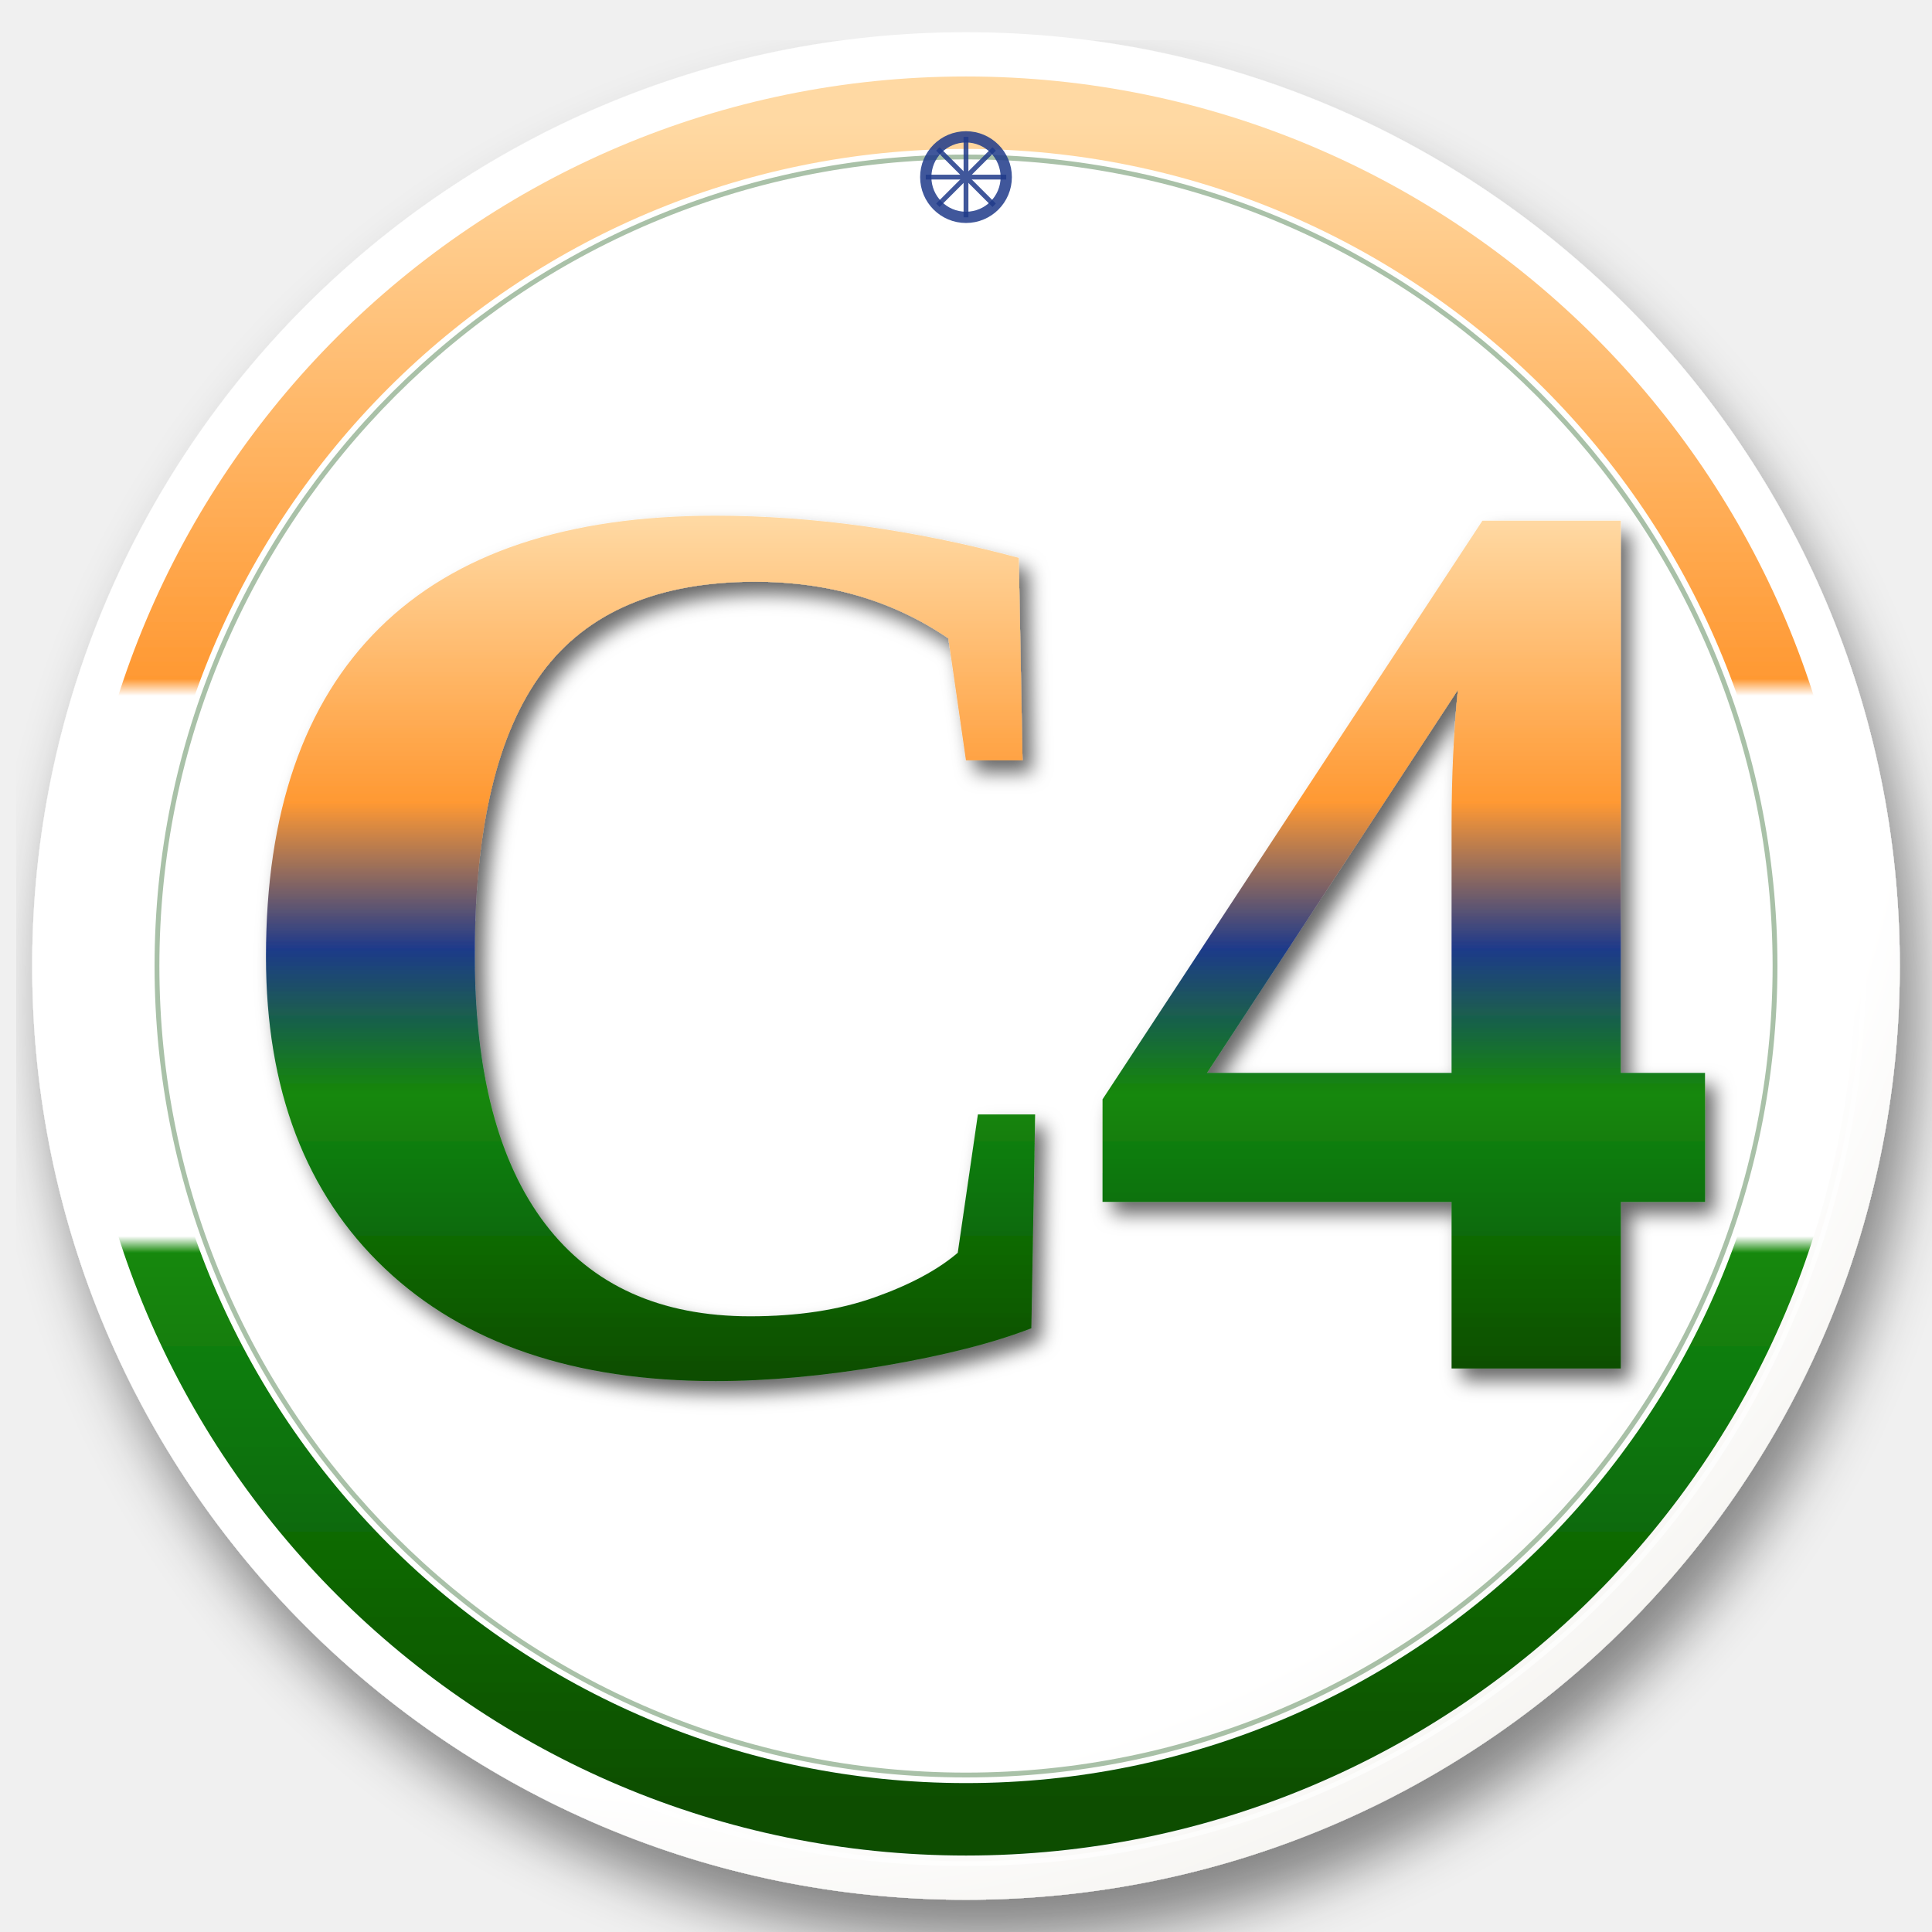
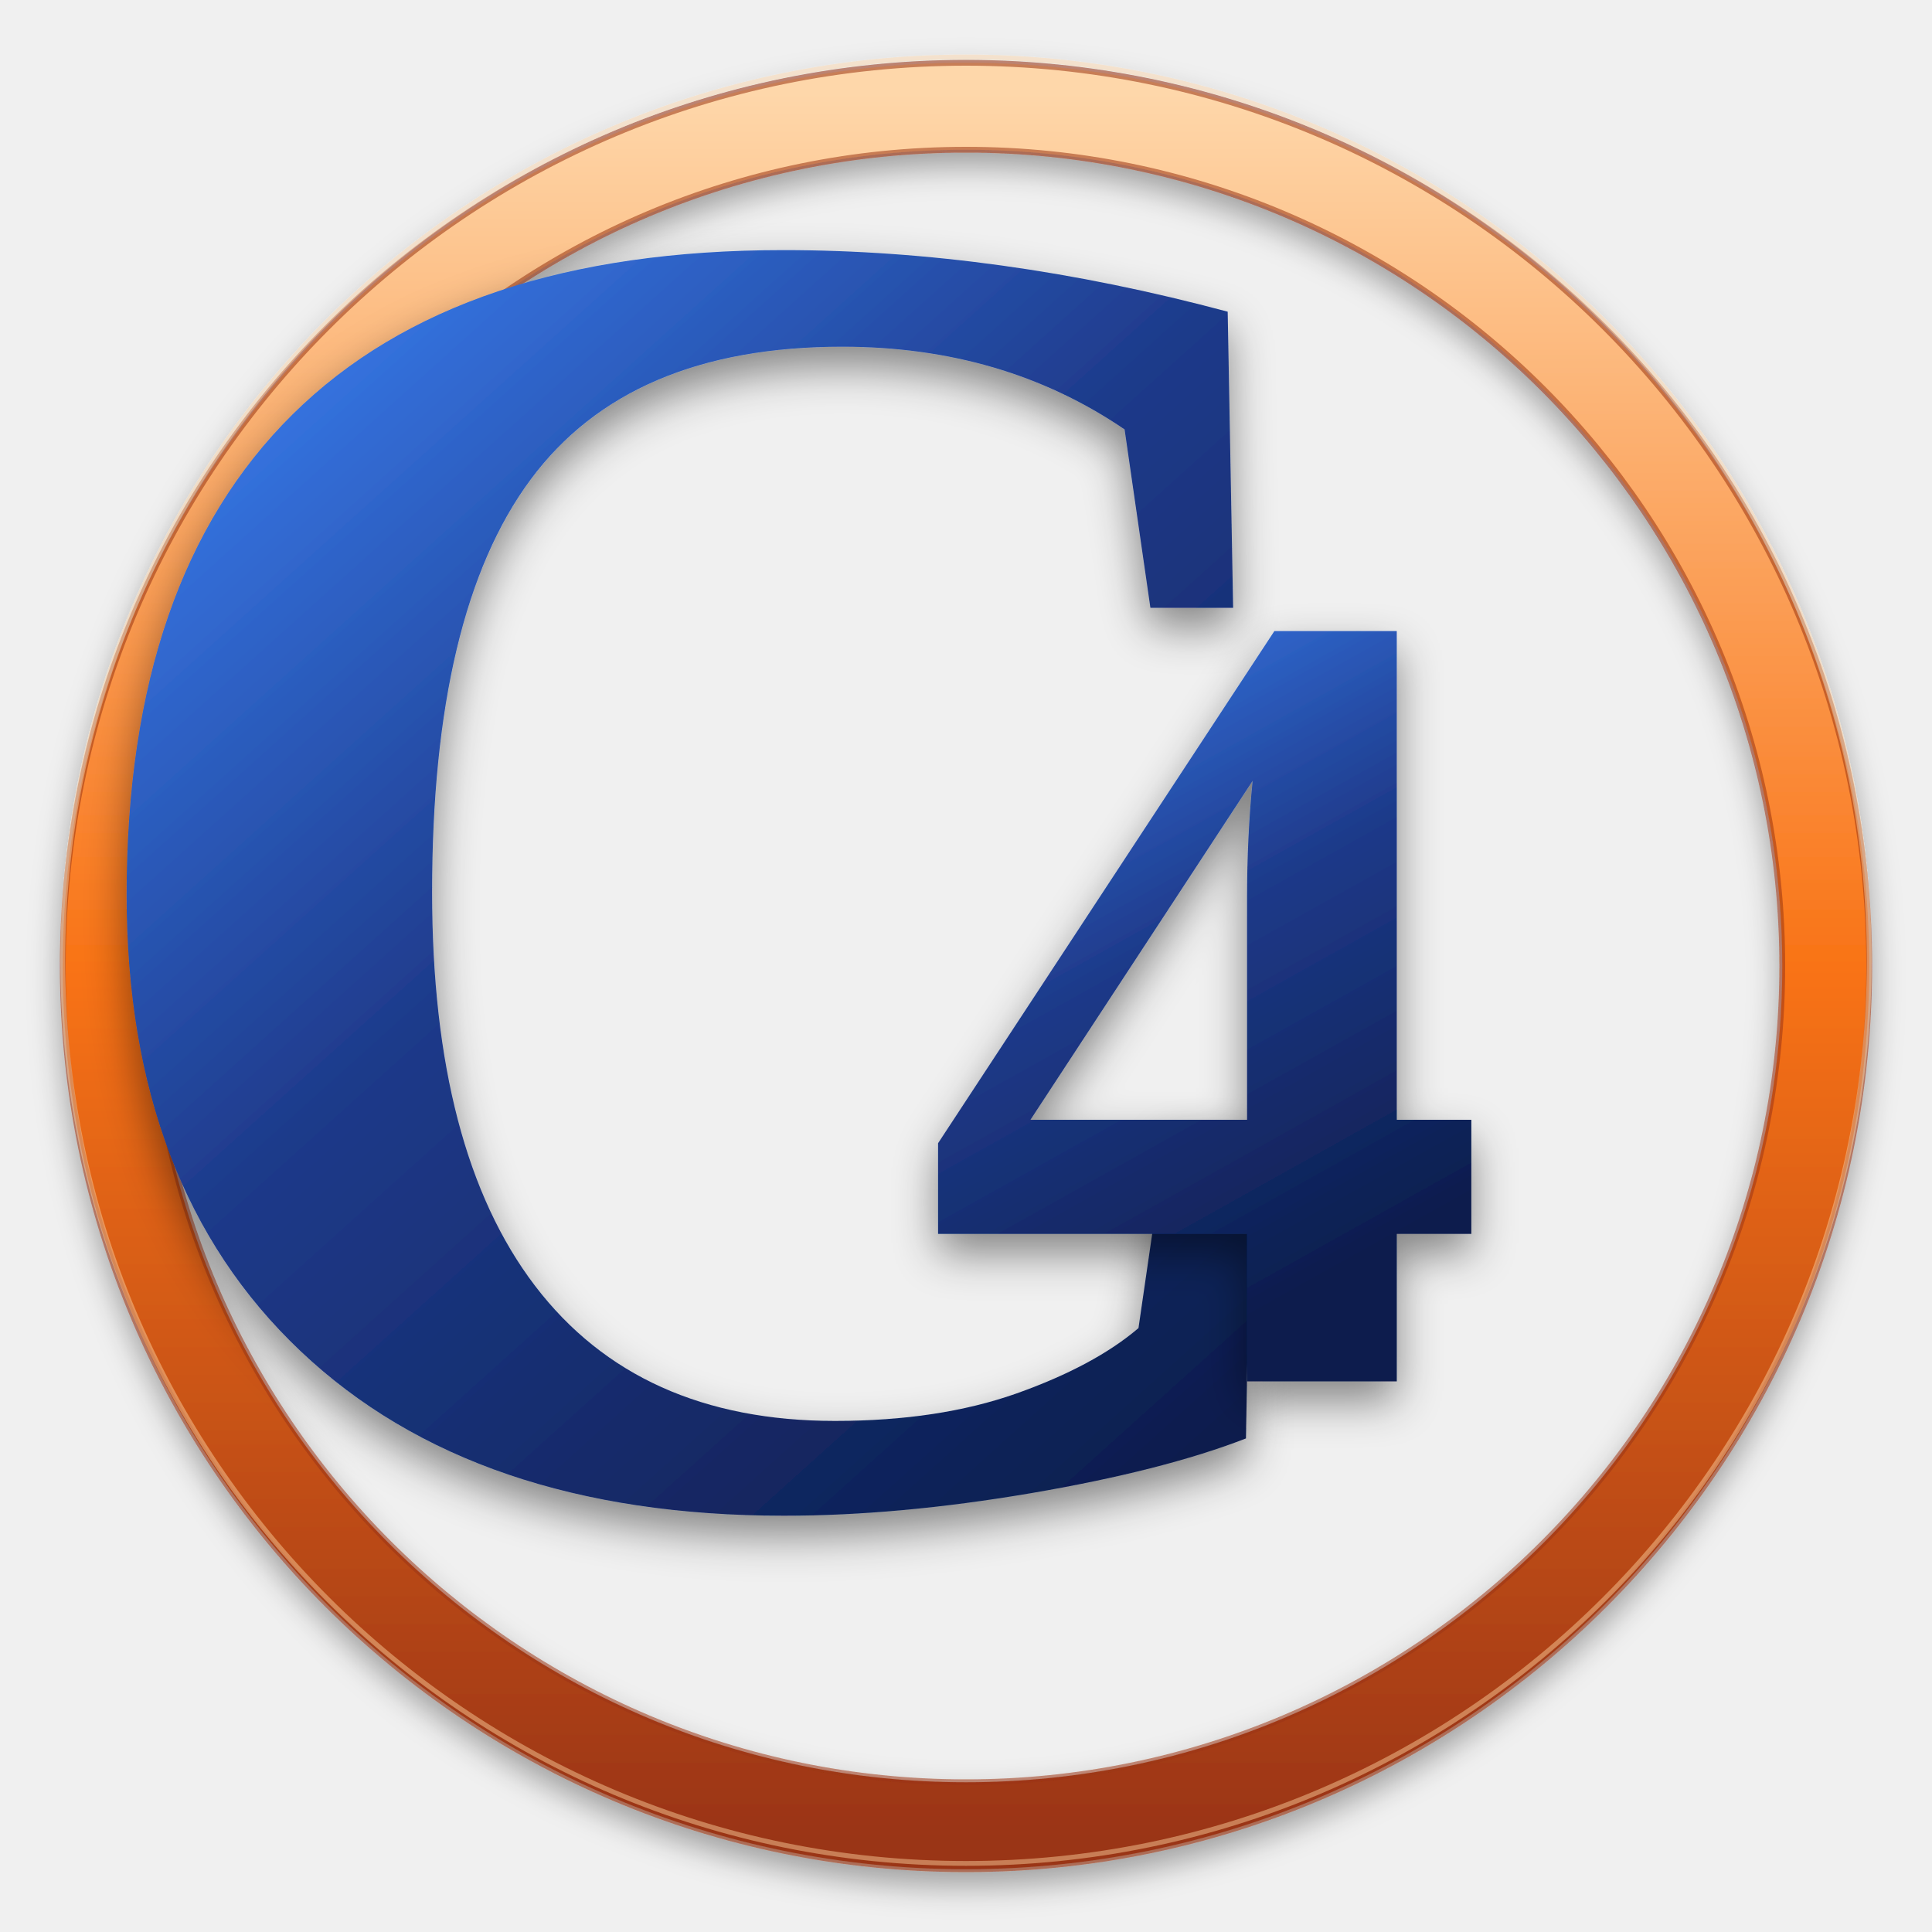
- <svg xmlns="http://www.w3.org/2000/svg" viewBox="0 0 240 240" role="img" aria-label="Call4All Logo">
+ <svg xmlns="http://www.w3.org/2000/svg" viewBox="0 0 200 200" width="200" height="200" role="img" aria-label="Call4All independence logo">
  <defs>
-     <radialGradient id="c4_bg" cx="38%" cy="32%" r="78%">
-       <stop offset="0%" stop-color="#ffffff" />
-       <stop offset="80%" stop-color="#ffffff" />
-       <stop offset="100%" stop-color="#f0eee9" />
-     </radialGradient>
-     <linearGradient id="c4_ring" x1="0" y1="0" x2="0" y2="1">
-       <stop offset="0%" stop-color="#ffd9a3" />
-       <stop offset="33%" stop-color="#ff9933" />
-       <stop offset="34%" stop-color="#ffffff" />
-       <stop offset="66%" stop-color="#ffffff" />
-       <stop offset="67%" stop-color="#138808" />
-       <stop offset="100%" stop-color="#0a4d05" />
+     <linearGradient id="ringG" x1="0" y1="0" x2="0" y2="1">
+       <stop offset="0%" stop-color="#fed7aa" />
+       <stop offset="50%" stop-color="#f97316" />
+       <stop offset="100%" stop-color="#9a3412" />
    </linearGradient>
-     <linearGradient id="c4_letters" x1="0" y1="0" x2="0" y2="1">
-       <stop offset="0%" stop-color="#ffd9a3" />
-       <stop offset="33%" stop-color="#ff9933" />
-       <stop offset="50%" stop-color="#1f3a8a" />
-       <stop offset="67%" stop-color="#138808" />
-       <stop offset="100%" stop-color="#0a4d05" />
+     <linearGradient id="cG" x1="0.1" y1="0" x2="0.9" y2="1">
+       <stop offset="0%" stop-color="#3b82f6" />
+       <stop offset="45%" stop-color="#1e3a8a" />
+       <stop offset="100%" stop-color="#0c1d4d" />
    </linearGradient>
-     <filter id="c4_drop" x="-25%" y="-25%" width="150%" height="150%">
-       <feGaussianBlur in="SourceAlpha" stdDeviation="3.5" />
-       <feOffset dx="2" dy="5" />
-       <feComponentTransfer>
-         <feFuncA type="linear" slope="0.45" />
-       </feComponentTransfer>
-       <feMerge>
-         <feMergeNode />
-         <feMergeNode in="SourceGraphic" />
-       </feMerge>
+     <linearGradient id="fourG" x1="0" y1="0" x2="0.4" y2="1">
+       <stop offset="0%" stop-color="#3b82f6" />
+       <stop offset="50%" stop-color="#1e3a8a" />
+       <stop offset="100%" stop-color="#0c1d4d" />
+     </linearGradient>
+     <filter id="emboss" x="-20%" y="-20%" width="140%" height="140%">
+       <feDropShadow dx="0" dy="2" stdDeviation="2.2" flood-color="#000000" flood-opacity="0.45" />
    </filter>
-     <filter id="c4_emboss" x="-10%" y="-10%" width="120%" height="120%">
-       <feGaussianBlur in="SourceAlpha" stdDeviation="1.2" />
-       <feOffset dx="1.2" dy="1.5" />
-       <feComponentTransfer>
-         <feFuncA type="linear" slope="0.6" />
-       </feComponentTransfer>
-       <feMerge>
-         <feMergeNode />
-         <feMergeNode in="SourceGraphic" />
-       </feMerge>
+     <filter id="ringShadow" x="-20%" y="-20%" width="140%" height="140%">
+       <feDropShadow dx="0" dy="1.5" stdDeviation="1.6" flood-color="#000000" flood-opacity="0.35" />
    </filter>
  </defs>
-   <g filter="url(#c4_drop)">
-     <circle cx="120" cy="120" r="116" fill="url(#c4_bg)" />
-     <circle cx="120" cy="120" r="106" fill="none" stroke="url(#c4_ring)" stroke-width="9" />
-     <circle cx="120" cy="120" r="100.5" fill="none" stroke="#0a4d05" stroke-width="0.6" opacity="0.35" />
-     <circle cx="120" cy="120" r="111.5" fill="none" stroke="#ffffff" stroke-width="0.6" opacity="0.7" />
+   <g filter="url(#ringShadow)">
+     <circle cx="100" cy="100" r="89" fill="none" stroke="url(#ringG)" stroke-width="9" />
+     <circle cx="100" cy="100" r="93.5" fill="none" stroke="#9a3412" stroke-width="0.6" opacity="0.55" />
+     <circle cx="100" cy="100" r="84.5" fill="none" stroke="#9a3412" stroke-width="0.6" opacity="0.55" />
+     <circle cx="100" cy="100" r="93.5" fill="none" stroke="#fed7aa" stroke-width="0.5" opacity="0.45" transform="translate(0,-0.6)" />
  </g>
-   <g filter="url(#c4_emboss)">
-     <text x="120" y="170" font-family="'Playfair Display', Georgia, 'Times New Roman', serif" font-size="160" font-weight="700" text-anchor="middle" fill="url(#c4_letters)" letter-spacing="-6">C4</text>
+   <g filter="url(#emboss)">
+     <text x="74" y="155" font-family="Georgia, 'Times New Roman', 'Liberation Serif', serif" font-weight="700" font-size="195" fill="url(#cG)" text-anchor="middle">C</text>
  </g>
-   <circle cx="120" cy="22" r="5" fill="none" stroke="#1f3a8a" stroke-width="1.4" opacity="0.85" />
-   <g stroke="#1f3a8a" stroke-width="0.6" opacity="0.85">
-     <line x1="120" y1="17" x2="120" y2="27" />
-     <line x1="115" y1="22" x2="125" y2="22" />
-     <line x1="116.5" y1="18.5" x2="123.5" y2="25.5" />
-     <line x1="123.5" y1="18.5" x2="116.5" y2="25.5" />
+   <g filter="url(#emboss)">
+     <text x="125" y="143" font-family="Georgia, 'Times New Roman', 'Liberation Serif', serif" font-weight="700" font-size="118" fill="url(#fourG)" text-anchor="middle">4</text>
  </g>
</svg>
